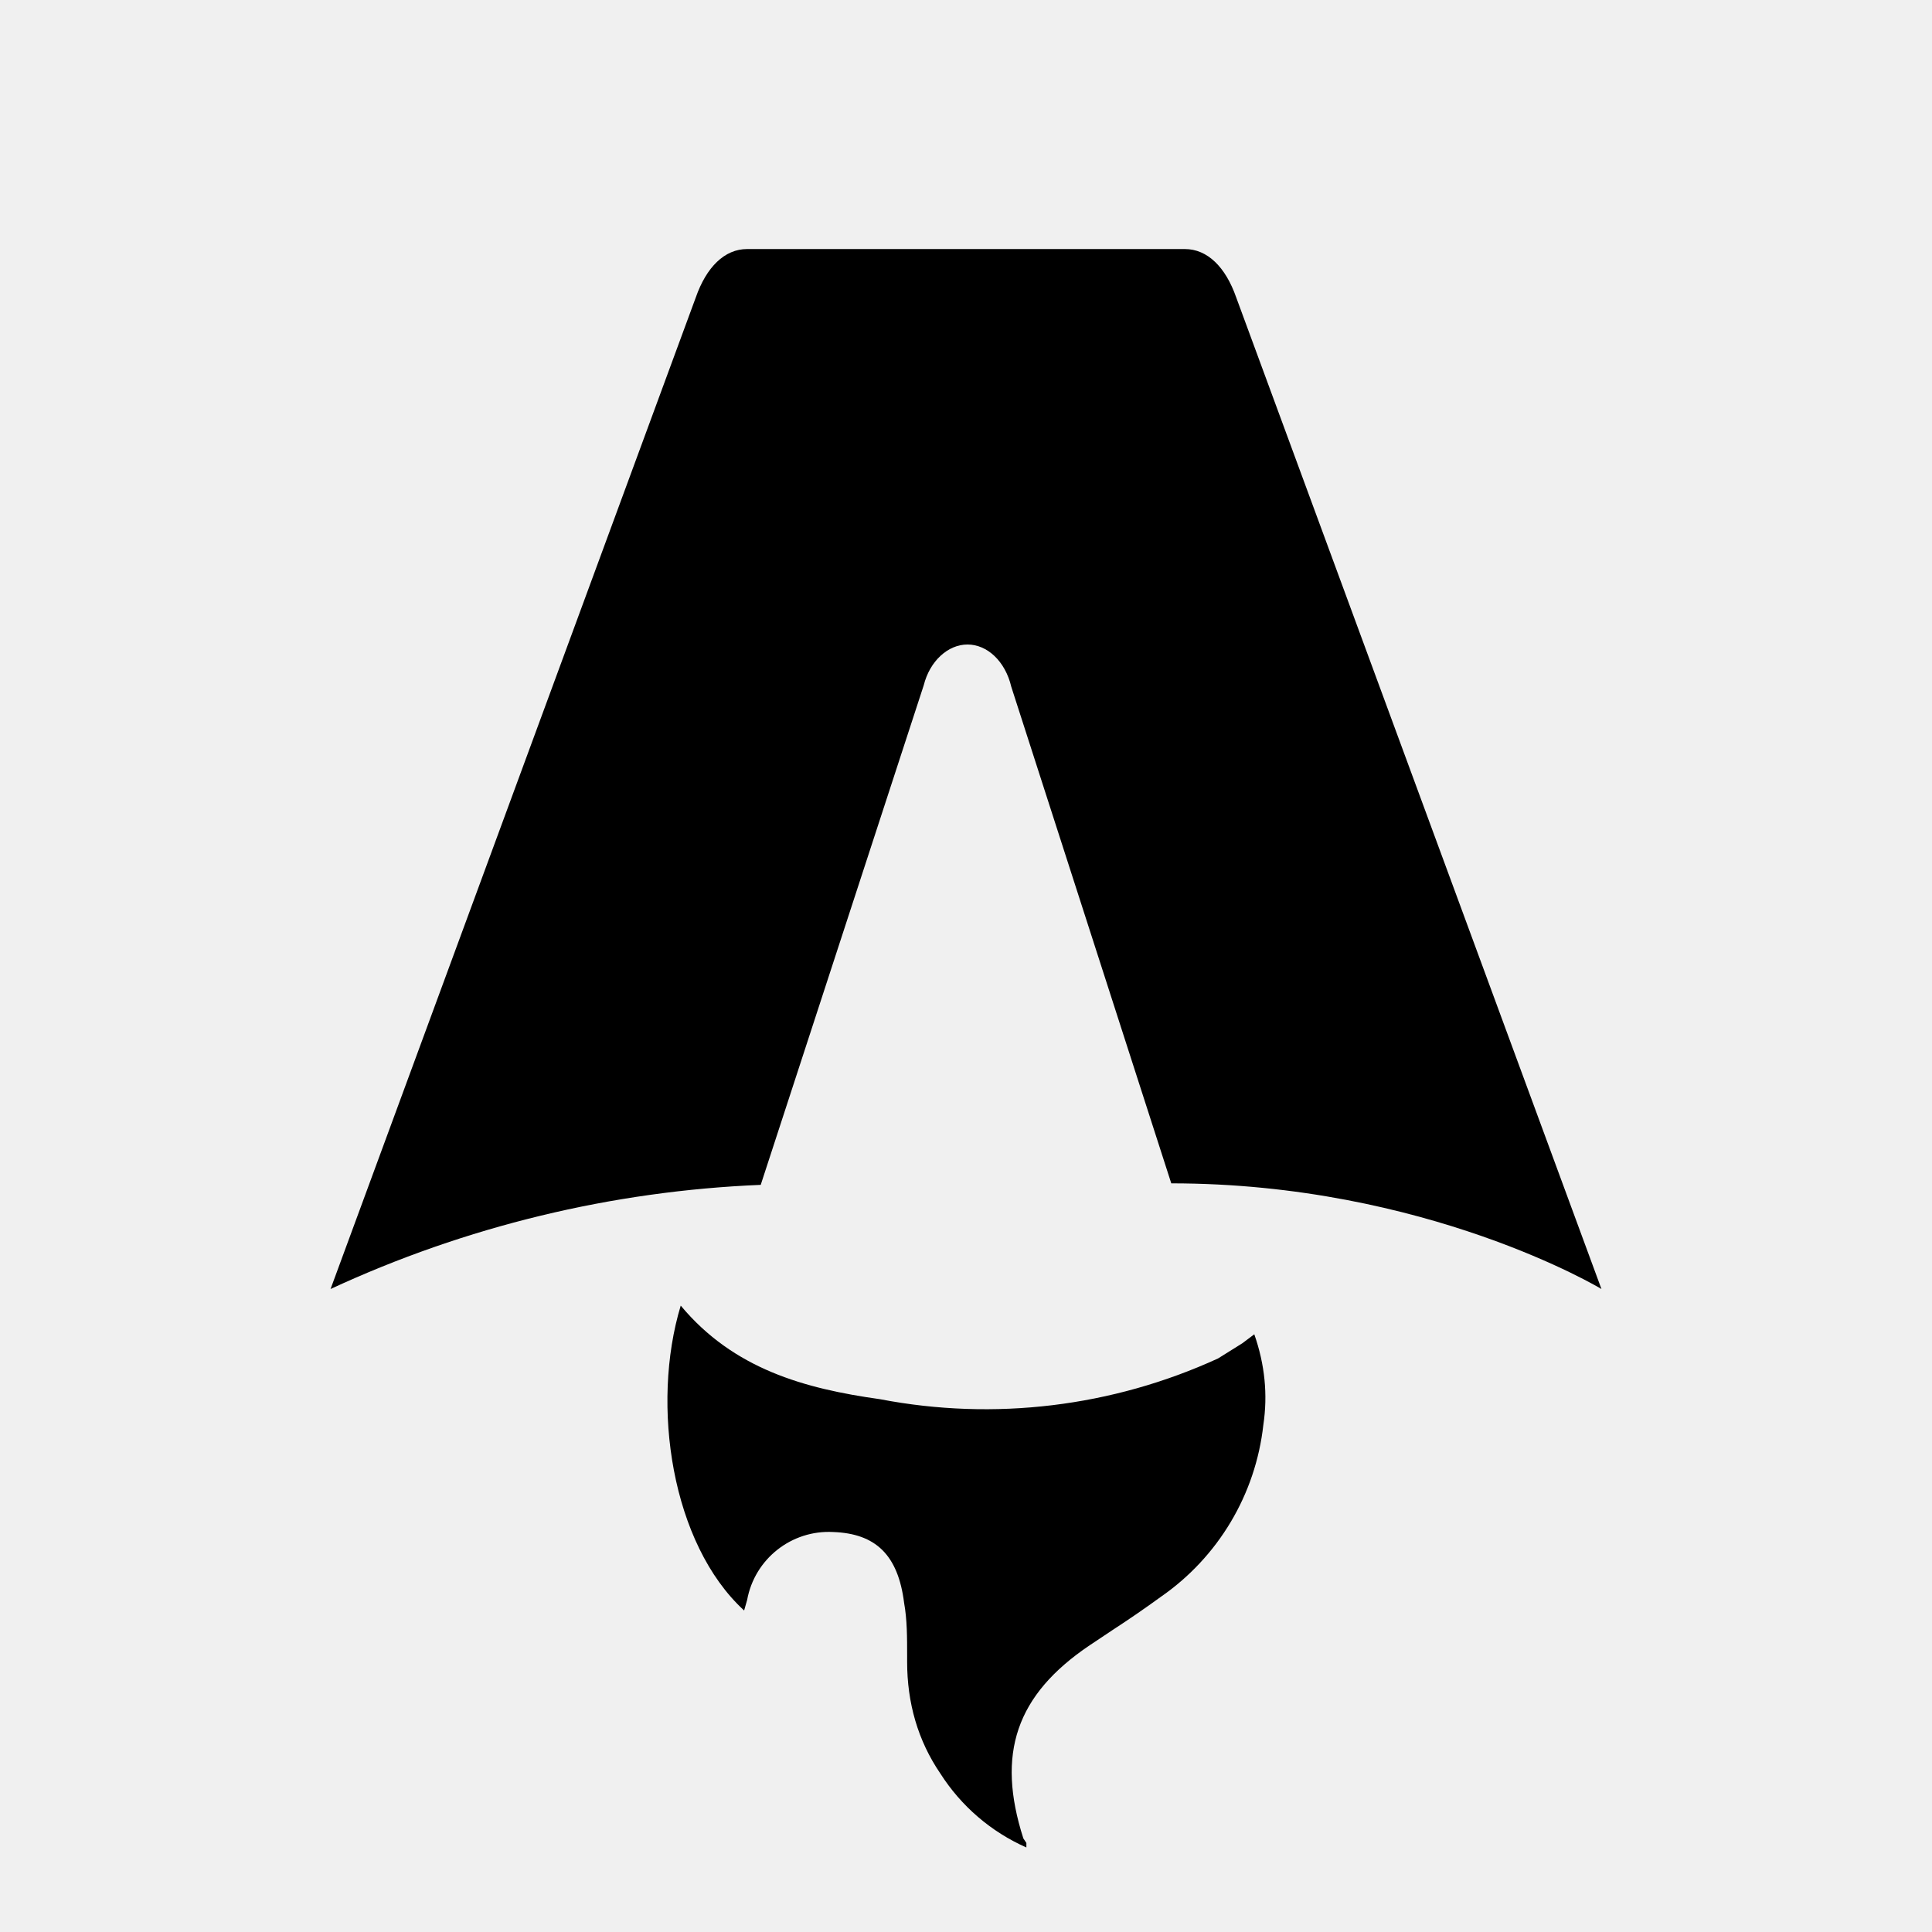
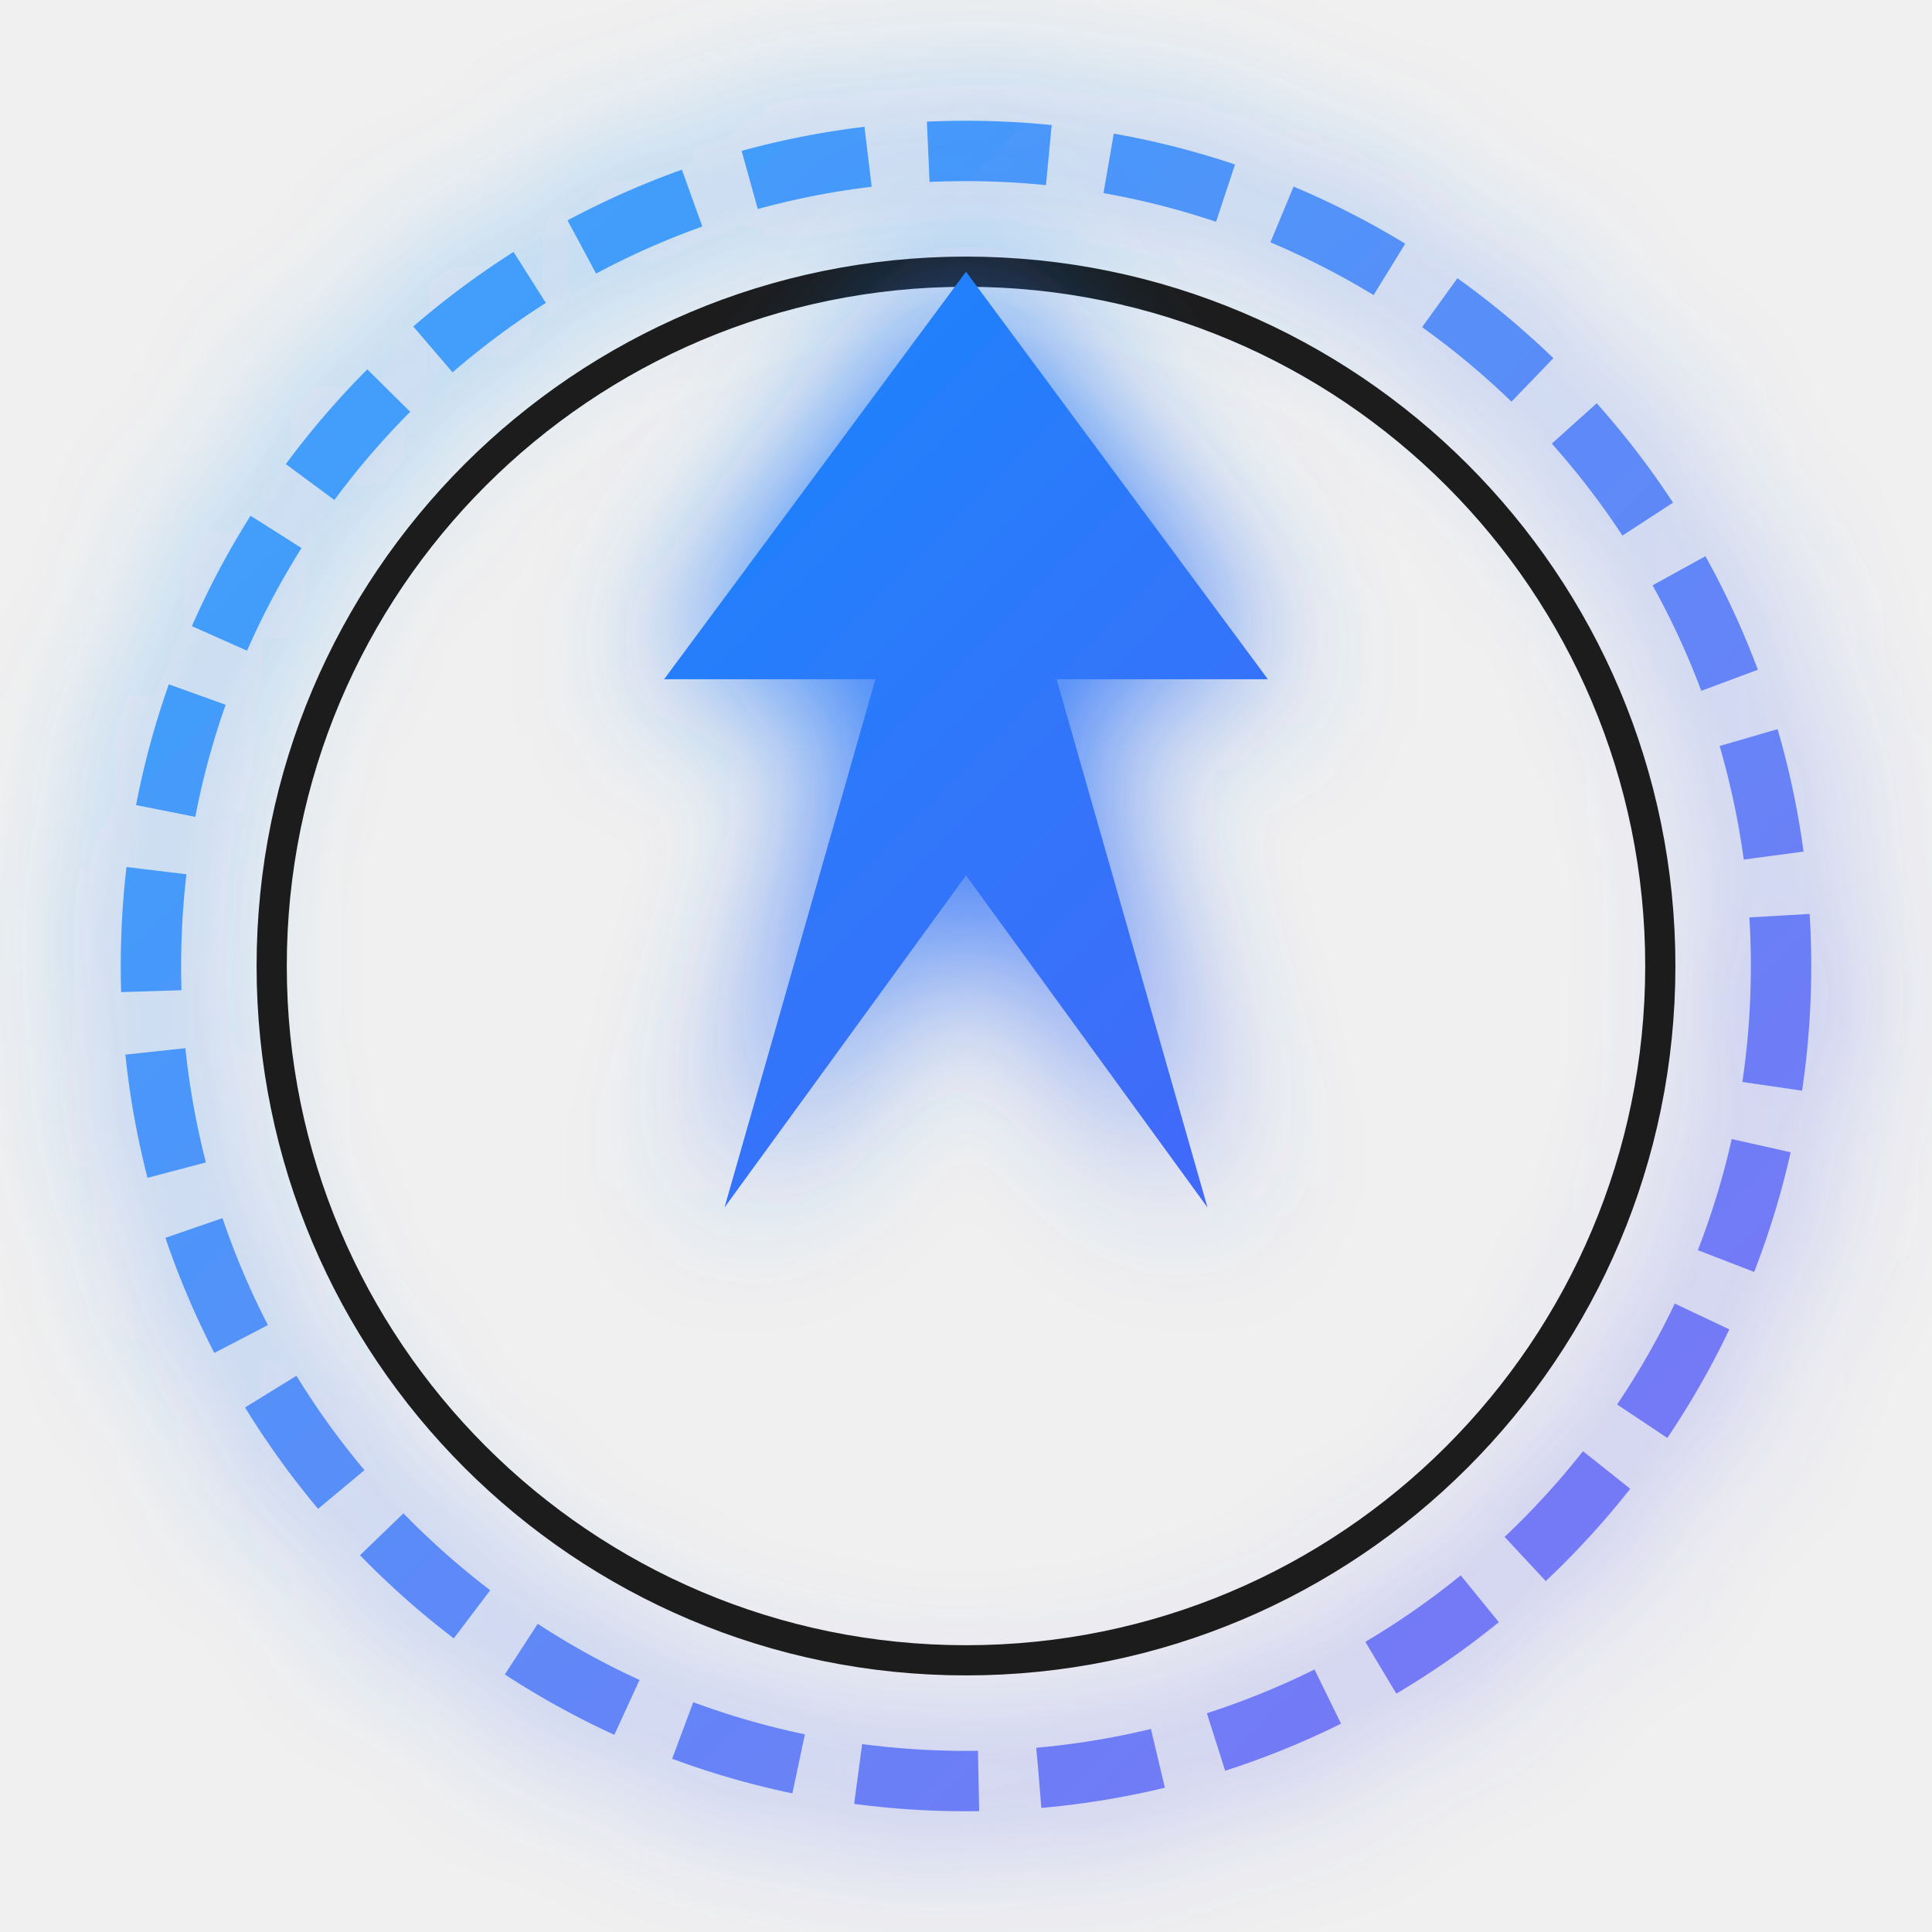
- <svg xmlns="http://www.w3.org/2000/svg" fill="none" viewBox="0 0 128 128">
-   <path d="M50.4 78.5a75.1 75.1 0 0 0-28.5 6.9l24.2-65.7c.7-2 1.9-3.2 3.4-3.2h29c1.5 0 2.7 1.2 3.4 3.2l24.2 65.7s-11.6-7-28.5-7L67 45.5c-.4-1.7-1.6-2.8-2.9-2.8-1.3 0-2.5 1.1-2.9 2.7L50.4 78.5Zm-1.1 28.2Zm-4.2-20.2c-2 6.6-.6 15.8 4.2 20.2a17.5 17.5 0 0 1 .2-.7 5.5 5.5 0 0 1 5.7-4.5c2.8.1 4.3 1.5 4.7 4.7.2 1.1.2 2.3.2 3.5v.4c0 2.7.7 5.2 2.2 7.4a13 13 0 0 0 5.7 4.9v-.3l-.2-.3c-1.8-5.6-.5-9.5 4.4-12.8l1.5-1a73 73 0 0 0 3.2-2.2 16 16 0 0 0 6.8-11.4c.3-2 .1-4-.6-6l-.8.6-1.6 1a37 37 0 0 1-22.4 2.7c-5-.7-9.7-2-13.2-6.2Z" />
-   <style>
-         path { fill: #000; }
-         @media (prefers-color-scheme: dark) {
-             path { fill: #FFF; }
-         }
-     </style>
+ <svg xmlns="http://www.w3.org/2000/svg" viewBox="0 0 128 128" fill="none">
+   <defs>
+     <filter id="glow" x="-30%" y="-30%" width="160%" height="160%">
+       <feGaussianBlur stdDeviation="5" result="blur" />
+       <feComposite in="SourceGraphic" in2="blur" operator="over" />
+     </filter>
+     <linearGradient id="blue-purple" x1="0" y1="0" x2="128" y2="128" gradientUnits="userSpaceOnUse">
+       <stop offset="0%" stop-color="#0099ff" />
+       <stop offset="100%" stop-color="#6a4cf5" />
+     </linearGradient>
+   </defs>
+   <circle cx="64" cy="64" r="54" stroke="url(#blue-purple)" stroke-width="4" filter="url(#glow)" stroke-dasharray="8 4" opacity="0.8" />
+   <circle cx="64" cy="64" r="46" stroke="#1c1c1c" stroke-width="2" />
+   <path d="M64 18 L84 45 L70 45 L80 80 L64 58 L48 80 L58 45 L44 45 Z" fill="url(#blue-purple)" filter="url(#glow)" />
+   <path d="M64 58 L64 110" stroke="#0099ff" stroke-width="4" stroke-linecap="round" filter="url(#glow)" />
</svg>
